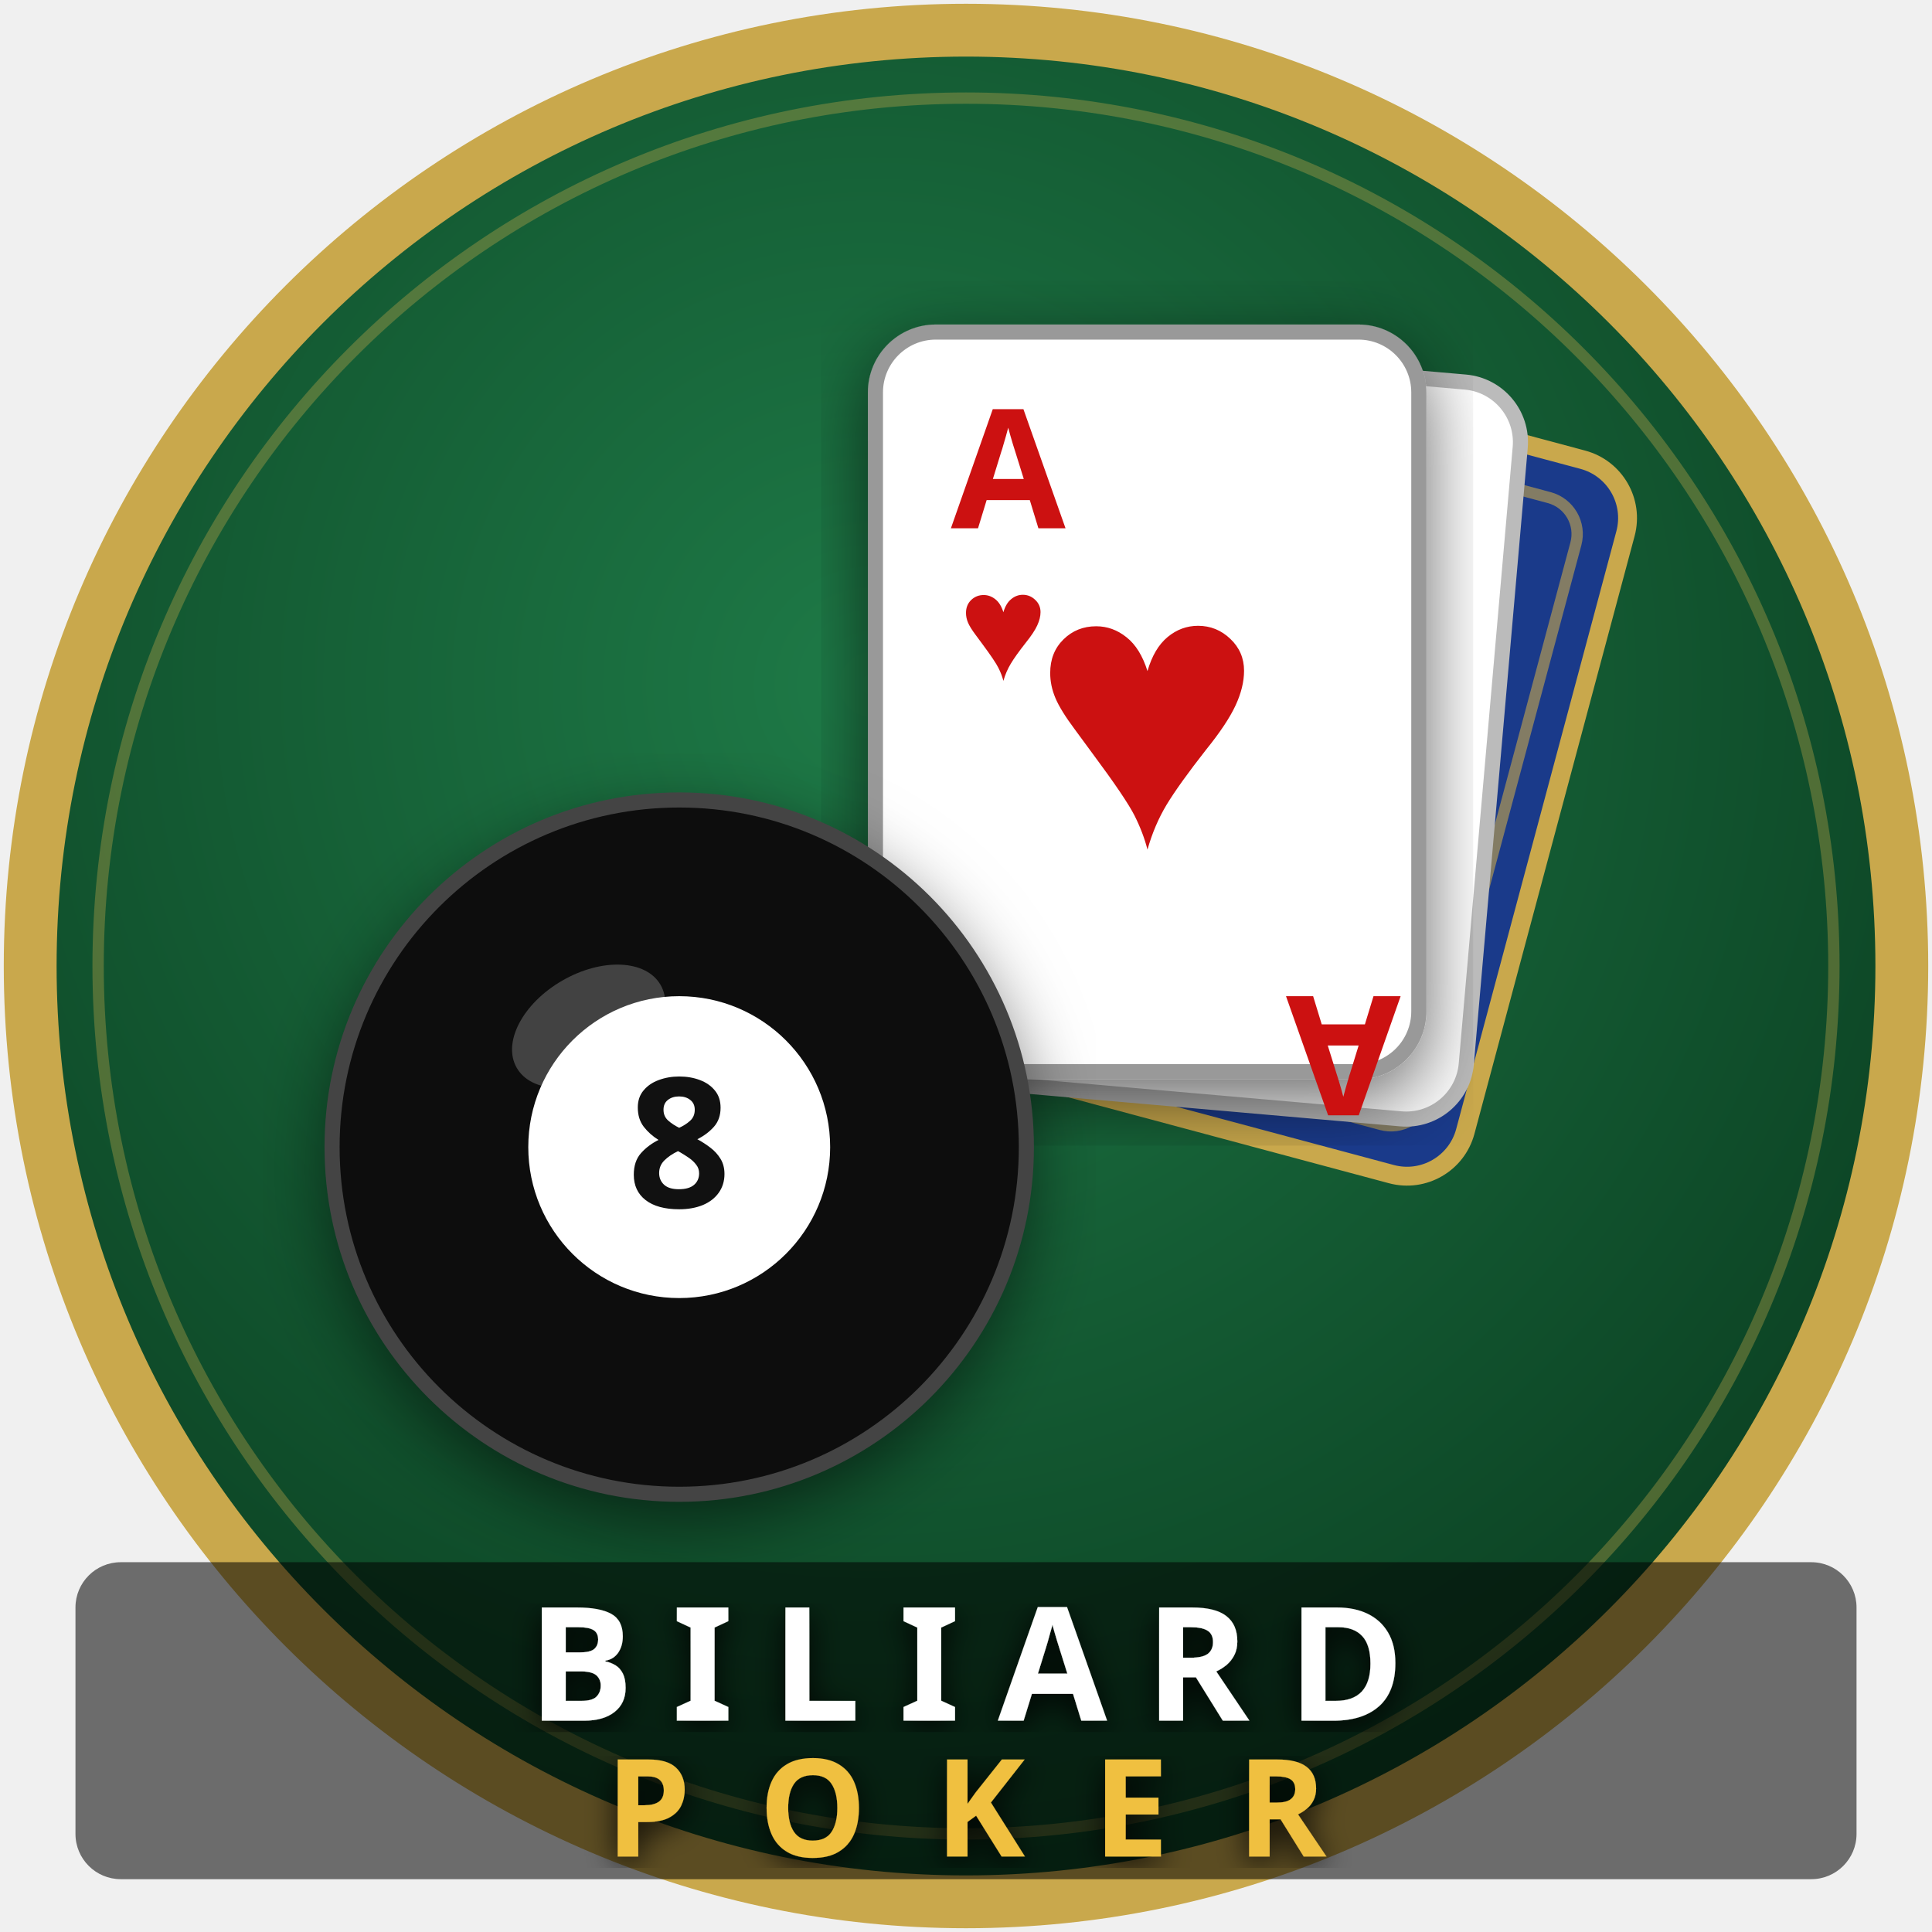
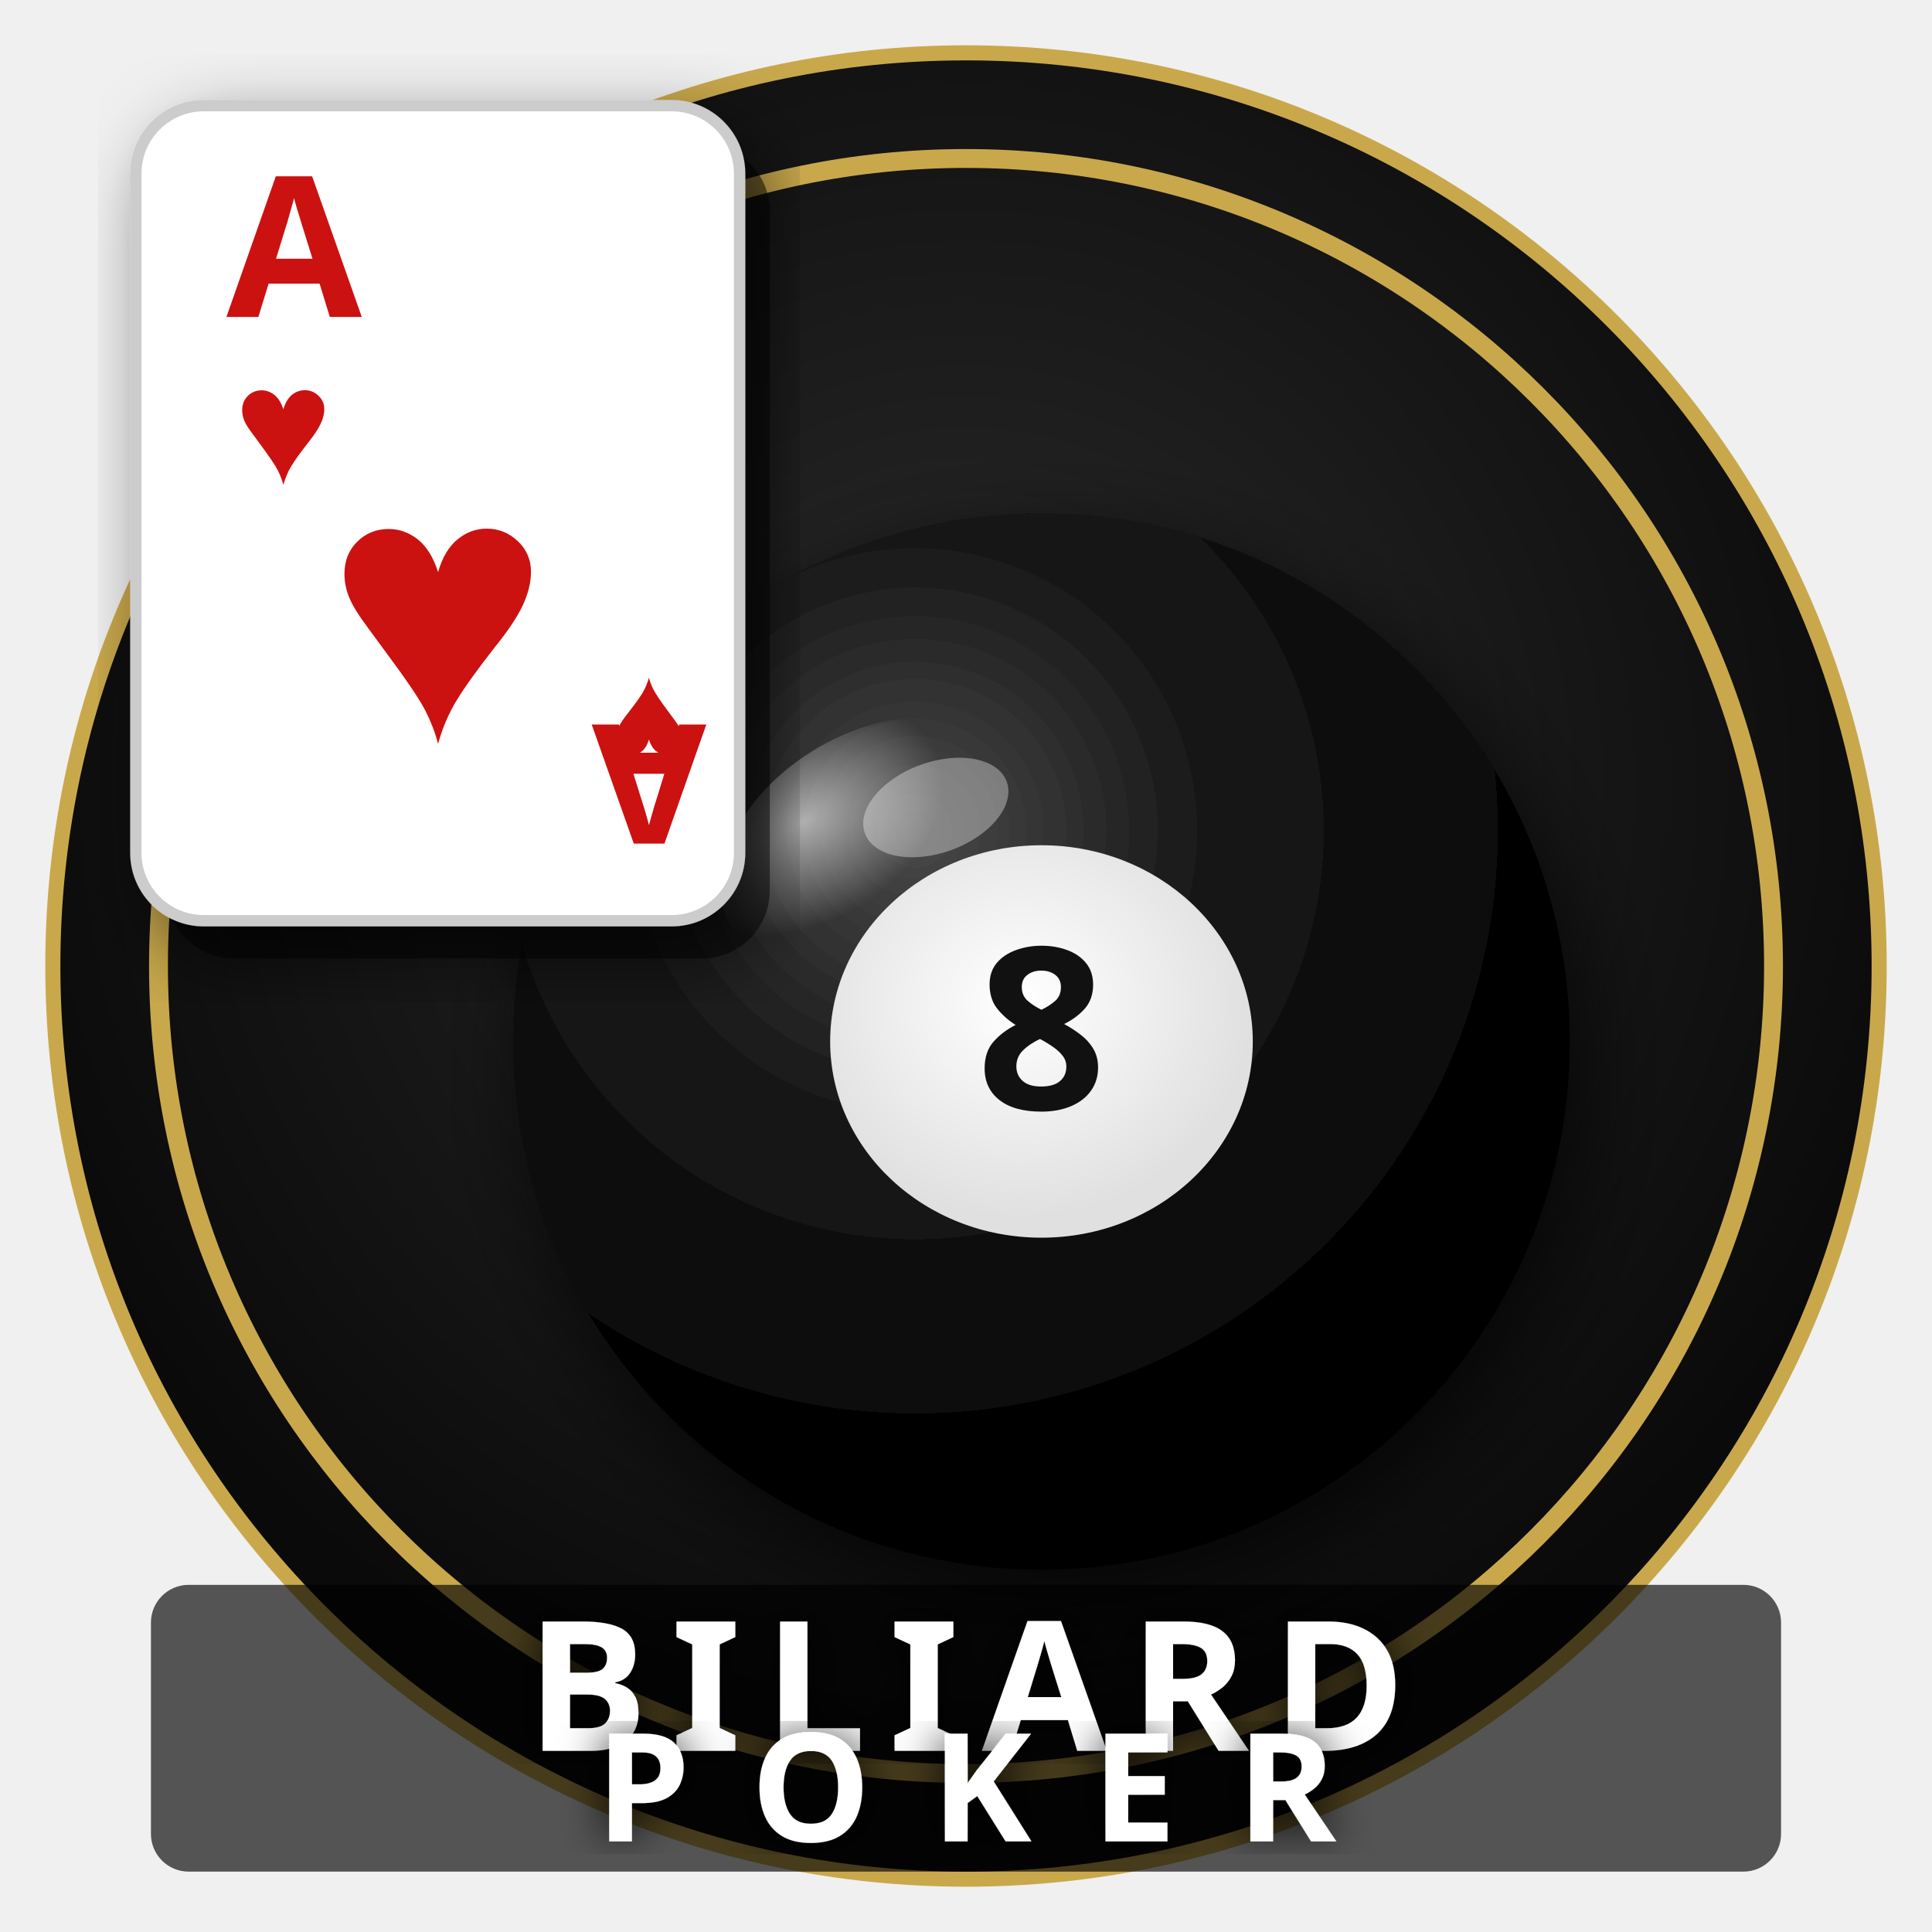
<svg xmlns="http://www.w3.org/2000/svg" viewBox="0 0 256 256" width="256" height="256">
  <defs>
-     <radialGradient id="bgGrad" cx="45%" cy="35%" r="70%">
-       <stop offset="0%" stop-color="#1e7a47" />
-       <stop offset="100%" stop-color="#0a3d20" />
+     <radialGradient id="bgGrad" cx="50%" cy="40%" r="55%">
+       <stop offset="0%" stop-color="#2a2a2a" />
+       <stop offset="100%" stop-color="#0a0a0a" />
    </radialGradient>
-     <filter id="shadow">
-       <feDropShadow dx="0" dy="3" stdDeviation="5" flood-color="#000" flood-opacity="0.6" />
+     <radialGradient id="ballGrad" cx="38%" cy="30%" r="65%">
+       <stop offset="0%" stop-color="#4a4a4a" />
+       <stop offset="40%" stop-color="#1a1a1a" />
+       <stop offset="100%" stop-color="#000000" />
+     </radialGradient>
+     <radialGradient id="whiteCircle" cx="45%" cy="40%" r="55%">
+       <stop offset="0%" stop-color="#ffffff" />
+       <stop offset="100%" stop-color="#e0e0e0" />
+     </radialGradient>
+     <radialGradient id="shine" cx="35%" cy="25%" r="45%">
+       <stop offset="0%" stop-color="rgba(255,255,255,0.6)" />
+       <stop offset="100%" stop-color="rgba(255,255,255,0)" />
+     </radialGradient>
+     <filter id="dropShadow">
+       <feDropShadow dx="2" dy="4" stdDeviation="6" flood-color="#000" flood-opacity="0.7" />
    </filter>
-     <filter id="textShadow">
-       <feDropShadow dx="0" dy="1" stdDeviation="2" flood-color="#000" flood-opacity="0.9" />
+     <filter id="cardShadow">
+       <feDropShadow dx="3" dy="4" stdDeviation="5" flood-color="#000" flood-opacity="0.6" />
+     </filter>
+     <filter id="textGlow">
+       <feDropShadow dx="0" dy="0" stdDeviation="3" flood-color="#000" flood-opacity="1" />
    </filter>
  </defs>
-   <circle cx="128" cy="128" r="124" fill="url(#bgGrad)" />
-   <circle cx="128" cy="128" r="124" fill="none" stroke="#c9a84c" stroke-width="7" />
-   <circle cx="128" cy="128" r="115" fill="none" stroke="#c9a84c" stroke-width="1.5" stroke-opacity="0.35" />
-   <rect x="134" y="52" width="72" height="98" rx="8" transform="rotate(15, 170, 101)" fill="#1a3a8a" stroke="#c9a84c" stroke-width="2.5" />
-   <rect x="140" y="58" width="60" height="86" rx="5" transform="rotate(15, 170, 101)" fill="none" stroke="#c9a84c" stroke-width="1.5" stroke-opacity="0.6" />
-   <rect x="126" y="48" width="72" height="98" rx="8" transform="rotate(5, 162, 97)" fill="white" stroke="#bbb" stroke-width="2" />
-   <rect x="116" y="44" width="72" height="98" rx="8" fill="white" stroke="#999" stroke-width="2" filter="url(#shadow)" />
-   <text x="126" y="70" font-family="Arial Black, sans-serif" font-size="22" font-weight="900" fill="#cc1111">A</text>
-   <text x="127" y="90" font-family="Arial, sans-serif" font-size="20" fill="#cc1111">♥</text>
-   <text x="152" y="112" text-anchor="middle" font-family="Arial, sans-serif" font-size="52" fill="#cc1111">♥</text>
-   <text x="178" y="132" text-anchor="middle" font-family="Arial Black, sans-serif" font-size="22" font-weight="900" fill="#cc1111" transform="rotate(180, 178, 132)">A</text>
-   <circle cx="90" cy="152" r="46" fill="#111111" filter="url(#shadow)" />
-   <circle cx="90" cy="152" r="46" fill="none" stroke="#444" stroke-width="2" />
-   <circle cx="90" cy="152" r="20" fill="white" />
-   <text x="90" y="160" text-anchor="middle" font-family="Arial Black, sans-serif" font-size="24" font-weight="900" fill="#111">8</text>
-   <ellipse cx="78" cy="136" rx="11" ry="7" fill="white" opacity="0.22" transform="rotate(-30,78,136)" />
-   <rect x="10" y="207" width="236" height="42" rx="6" fill="rgba(0,0,0,0.55)" />
-   <text x="128" y="228" text-anchor="middle" font-family="Arial Black, Impact, sans-serif" font-size="21" font-weight="900" letter-spacing="5" fill="white" filter="url(#textShadow)">BILIARD</text>
-   <text x="128" y="246" text-anchor="middle" font-family="Arial Black, Impact, sans-serif" font-size="18" font-weight="900" letter-spacing="9" fill="#f0c040" filter="url(#textShadow)">POKER</text>
+   <circle cx="128" cy="128" r="122" fill="#c9a84c" />
+   <circle cx="128" cy="128" r="108" fill="#c9a84c" />
+   <circle cx="128" cy="128" r="120" fill="url(#bgGrad)" />
+   <circle cx="128" cy="128" r="107" fill="none" stroke="#c9a84c" stroke-width="2.5" />
+   <circle cx="138" cy="138" r="70" fill="url(#ballGrad)" filter="url(#dropShadow)" />
+   <ellipse cx="138" cy="138" rx="28" ry="26" fill="url(#whiteCircle)" />
+   <text x="138" y="147" text-anchor="middle" font-family="Arial Black, Impact, sans-serif" font-size="30" font-weight="900" fill="#111">8</text>
+   <ellipse cx="116" cy="112" rx="22" ry="15" transform="rotate(-30, 116, 112)" fill="url(#shine)" />
+   <ellipse cx="124" cy="107" rx="10" ry="6" transform="rotate(-20, 124, 107)" fill="rgba(255,255,255,0.35)" />
+   <rect x="18" y="14" width="80" height="108" rx="9" fill="rgba(0,0,0,0.5)" transform="translate(4,5)" />
+   <rect x="18" y="14" width="80" height="108" rx="9" fill="white" stroke="#ccc" stroke-width="1.5" filter="url(#cardShadow)" />
+   <text x="30" y="42" font-family="Arial Black, sans-serif" font-size="26" font-weight="900" fill="#cc1111">A</text>
+   <text x="31" y="64" font-family="Arial, sans-serif" font-size="22" fill="#cc1111">♥</text>
+   <text x="58" y="98" text-anchor="middle" font-family="Arial, sans-serif" font-size="50" fill="#cc1111">♥</text>
+   <text x="86" y="112" text-anchor="middle" font-family="Arial Black, sans-serif" font-size="22" font-weight="900" fill="#cc1111" transform="rotate(180, 86, 104)">A</text>
+   <text x="86" y="90" text-anchor="middle" font-family="Arial, sans-serif" font-size="18" fill="#cc1111" transform="rotate(180, 86, 90)">♥</text>
+   <rect x="20" y="210" width="216" height="38" rx="5" fill="rgba(0,0,0,0.65)" />
+   <text x="128" y="232" text-anchor="middle" font-family="Arial Black, Impact, sans-serif" font-size="24" font-weight="900" letter-spacing="3" fill="white" filter="url(#textGlow)">BILIARD</text>
+   <text x="128" y="244" text-anchor="middle" font-family="Arial Black, Impact, sans-serif" font-size="20" font-weight="900" letter-spacing="8" fill="white" filter="url(#textGlow)">POKER</text>
</svg>
